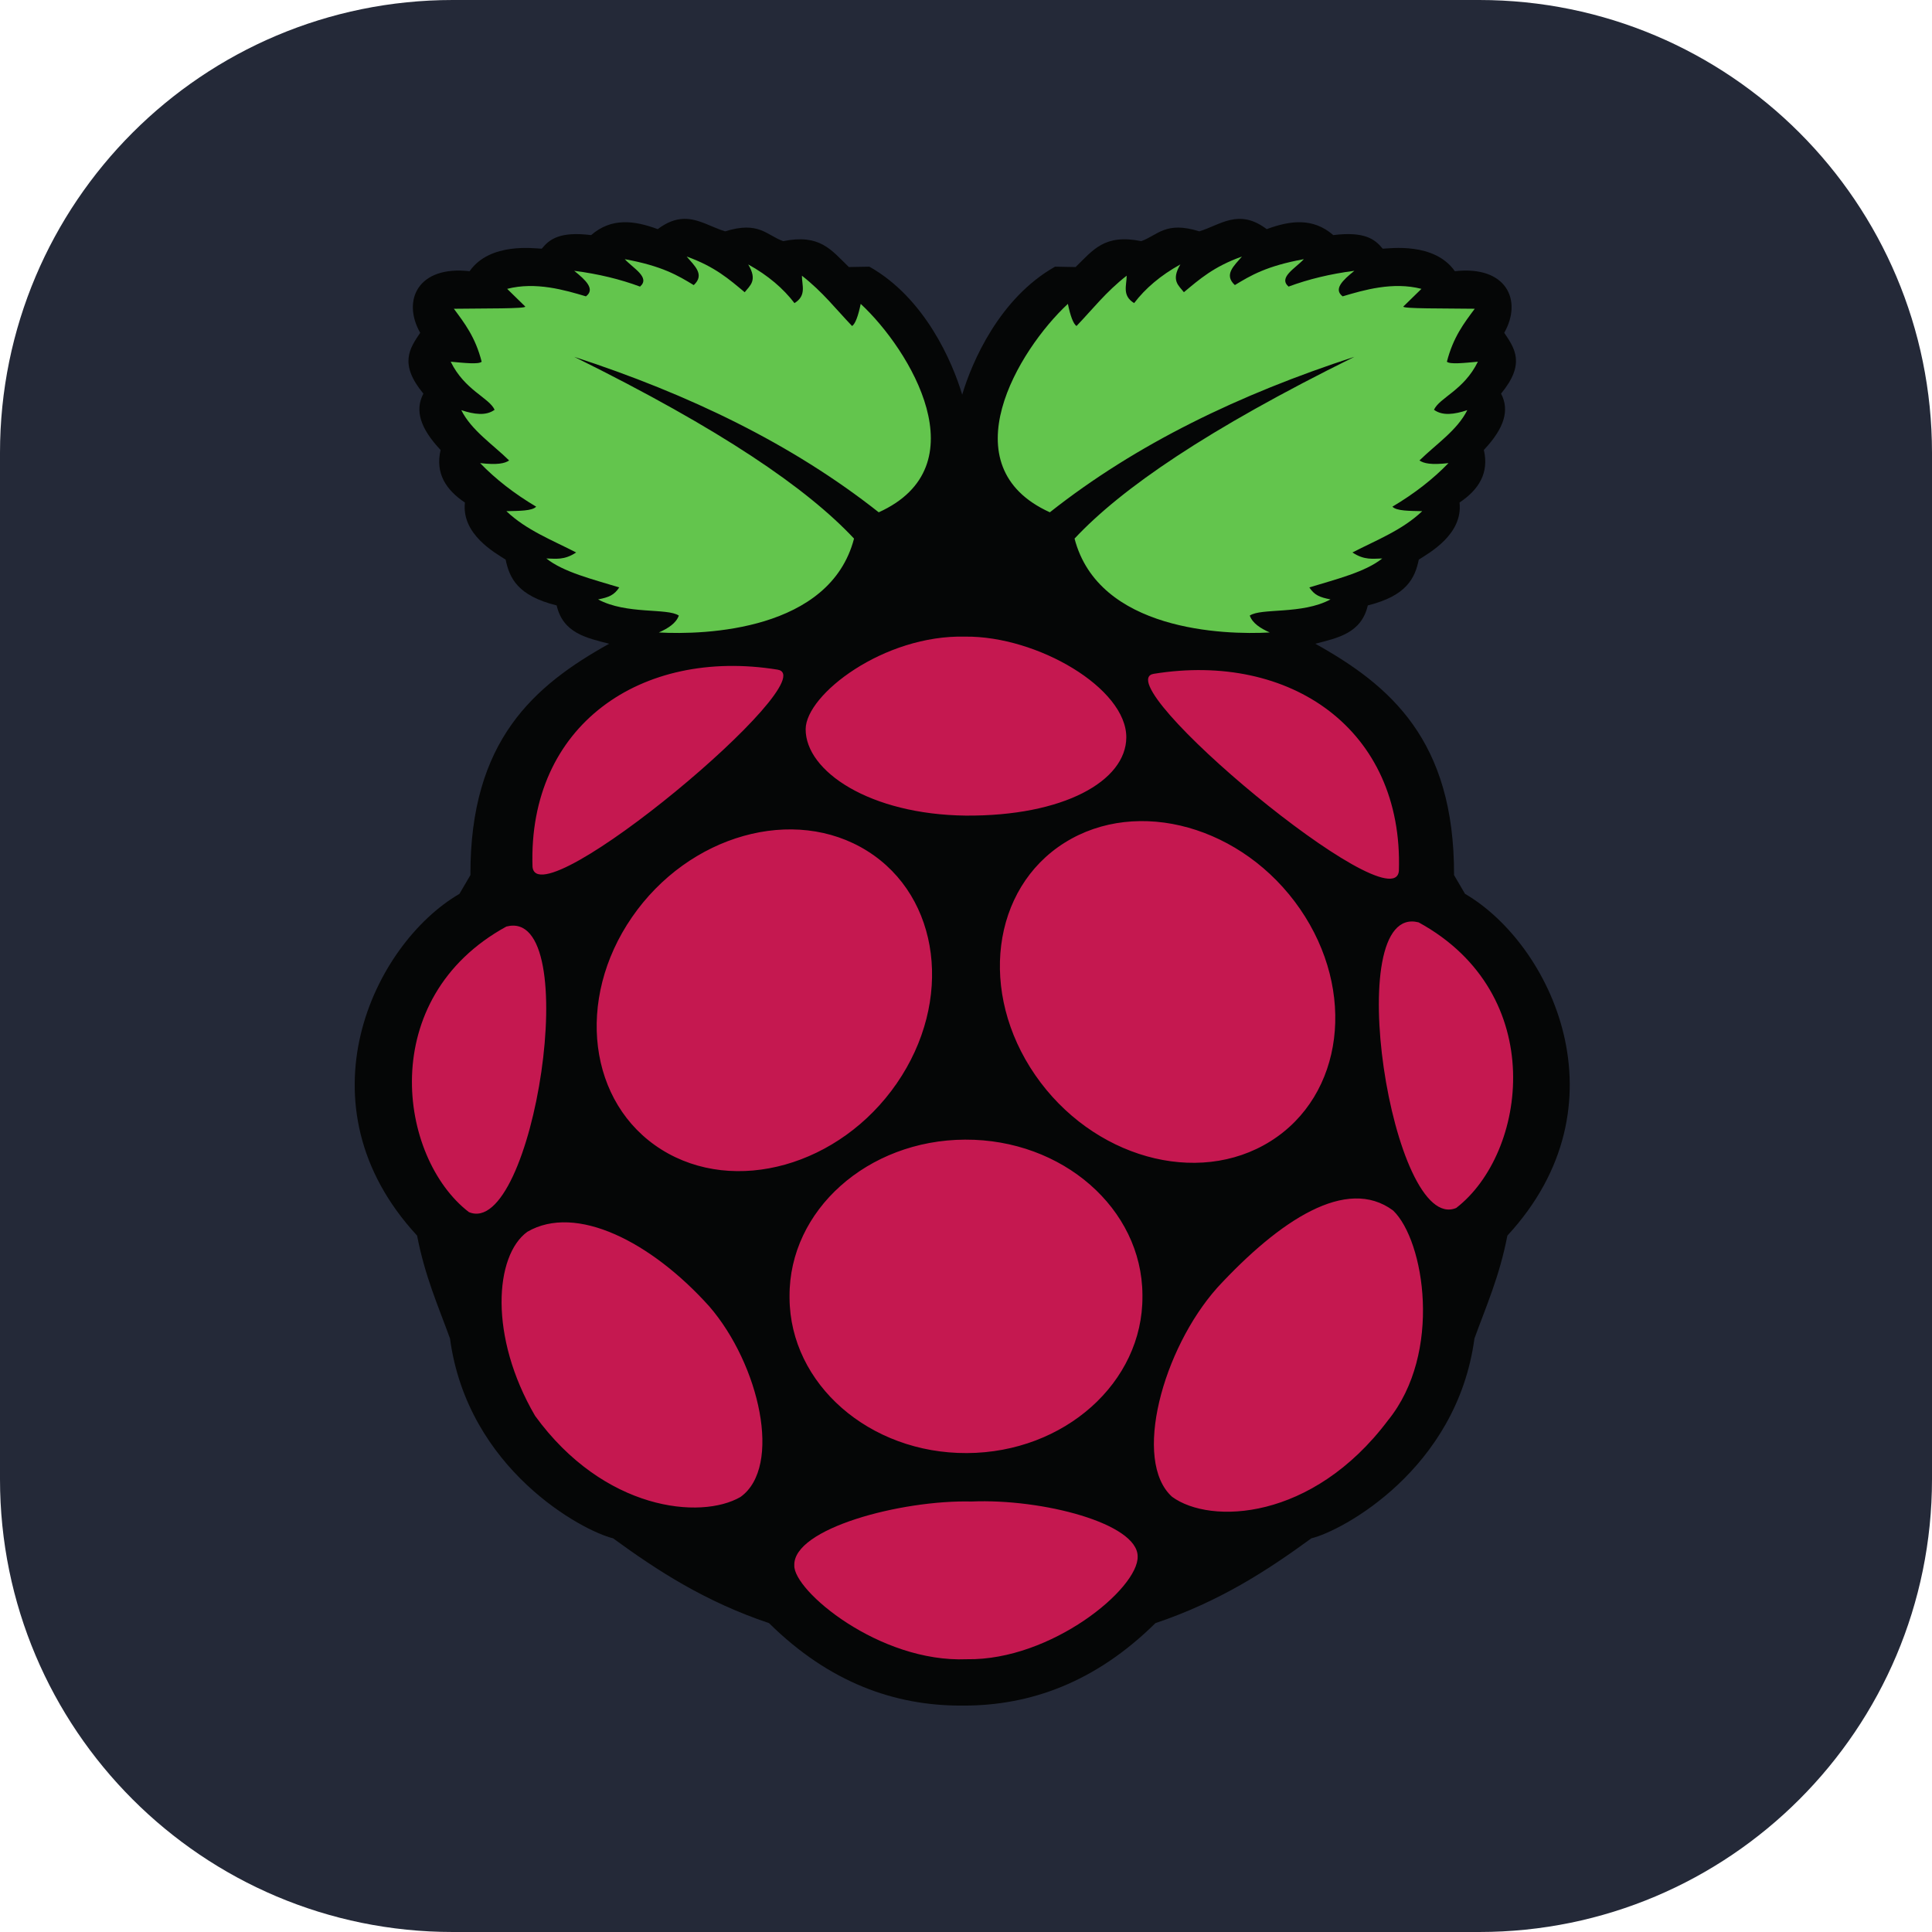
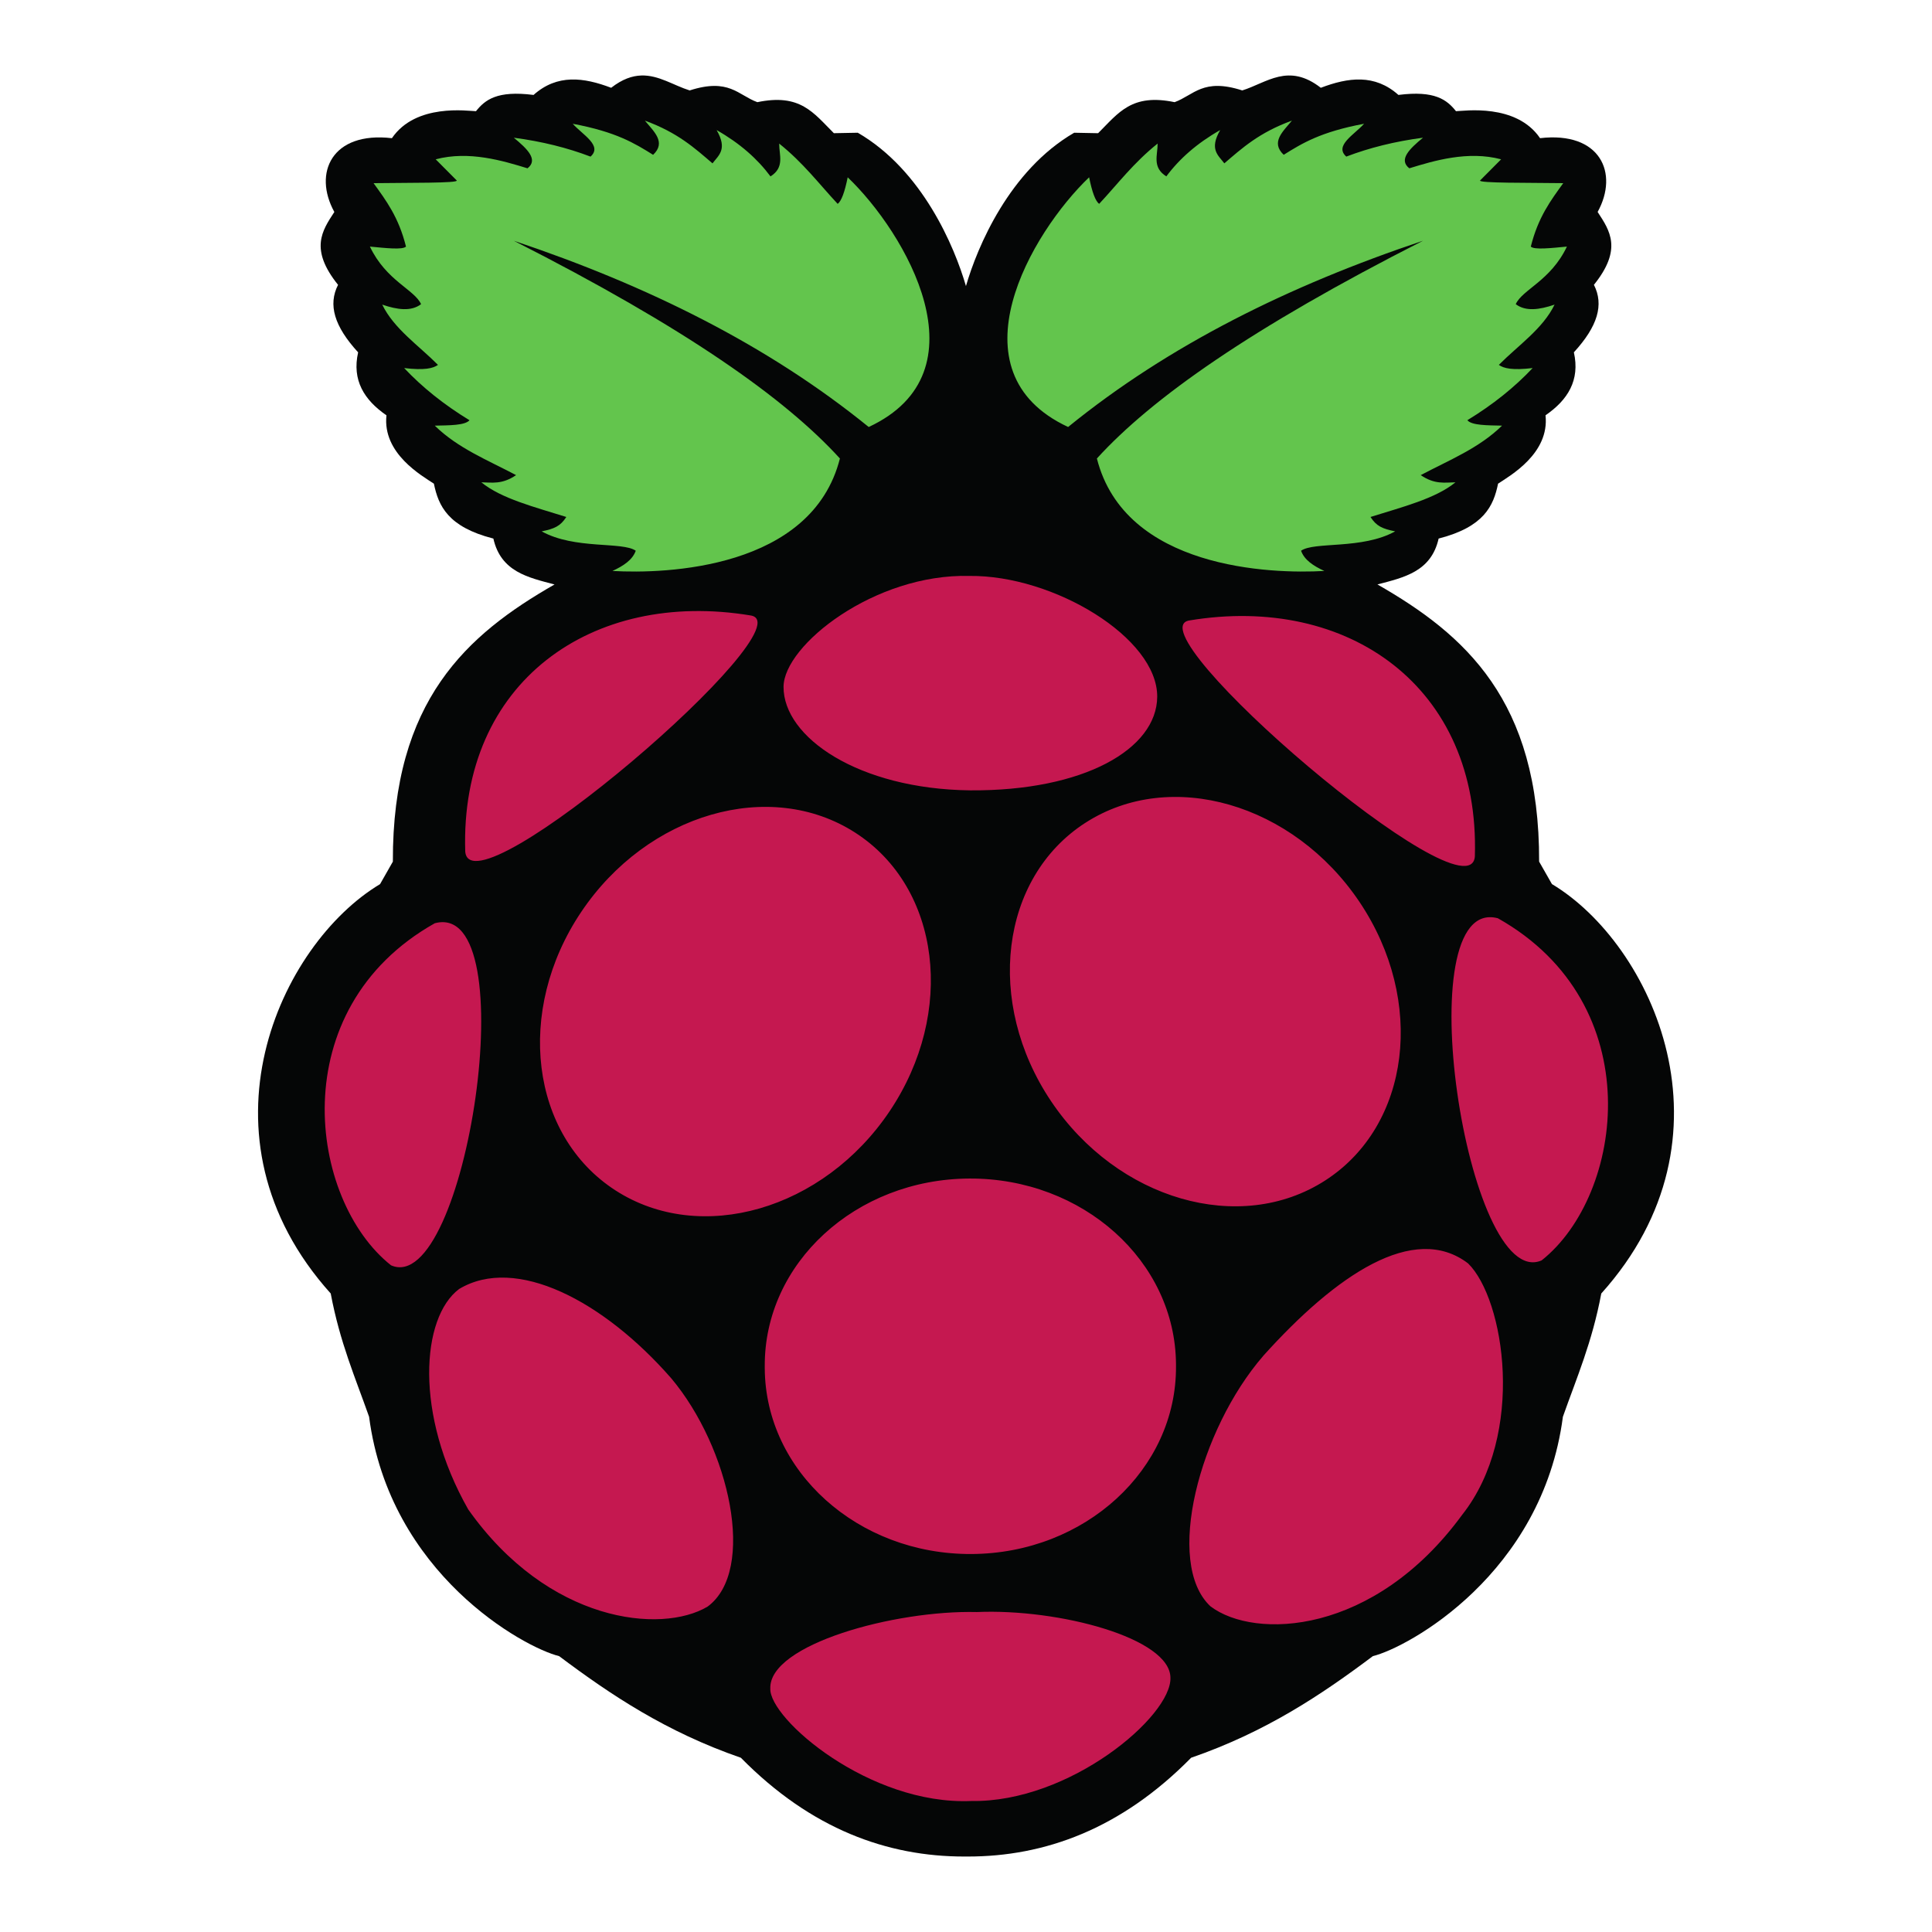
- <svg xmlns="http://www.w3.org/2000/svg" width="48" height="48" viewBox="0 0 256 256" fill="none" version="1.1">
-   <g transform="translate(0, 0)">
-     <svg width="256" height="256" viewBox="0 0 256 256" fill="none">
-       <rect width="256" height="256" rx="60" fill="#242938" />
-       <path d="M90.582 29.003C89.543 29.034 88.424 29.402 87.154 30.362C84.042 29.213 81.026 28.814 78.329 31.153C74.163 30.636 72.809 31.704 71.784 32.953C70.87 32.934 64.942 32.051 62.224 35.937C55.393 35.163 53.232 39.788 55.678 44.098C54.285 46.17 52.837 48.212 56.101 52.159C54.947 54.356 55.662 56.739 58.382 59.626C57.664 62.713 59.074 64.893 61.604 66.592C61.13 70.818 65.649 73.278 66.999 74.152C67.517 76.614 68.597 78.94 73.761 80.223C74.608 83.897 77.712 84.53 80.716 85.299C70.787 90.831 62.274 98.104 62.333 115.955L60.877 118.442C49.491 125.076 39.25 146.395 55.266 163.725C56.314 169.15 58.066 173.045 59.628 177.358C61.966 194.735 77.215 202.871 81.236 203.834C87.131 208.134 93.408 212.214 101.902 215.074C109.909 222.988 118.585 226.003 127.308 226H127.692C136.417 226.004 145.093 222.988 153.098 215.074C161.593 212.216 167.869 208.134 173.764 203.834C177.786 202.871 193.036 194.735 195.371 177.356C196.933 173.045 198.687 169.15 199.735 163.725C215.75 146.395 205.509 125.073 194.122 118.438L192.668 115.954C192.726 98.104 184.212 90.827 174.283 85.298C177.287 84.528 180.391 83.892 181.241 80.222C186.402 78.937 187.481 76.613 188 74.15C189.349 73.273 193.87 70.817 193.396 66.587C195.925 64.891 197.335 62.71 196.618 59.621C199.338 56.737 200.052 54.353 198.897 52.155C202.162 48.212 200.713 46.167 199.32 44.097C201.765 39.784 199.608 35.161 192.774 35.935C190.056 32.051 184.129 32.934 183.216 32.951C182.189 31.703 180.834 30.635 176.669 31.152C173.973 28.814 170.955 29.213 167.844 30.362C164.151 27.569 161.704 29.808 158.913 30.655C154.44 29.253 153.417 31.172 151.221 31.954C146.343 30.966 144.86 33.116 142.521 35.386L139.801 35.335C132.444 39.487 128.79 47.948 127.496 52.297C126.198 47.946 122.553 39.486 115.197 35.335L112.477 35.384C110.135 33.114 108.653 30.966 103.776 31.954C101.579 31.172 100.557 29.254 96.082 30.655C94.248 30.099 92.563 28.943 90.579 29.002L90.582 29.003Z" fill="#050606" />
-       <path d="M76.082 47.281C95.601 56.92 106.946 64.722 113.164 71.366C109.981 83.591 93.373 84.148 87.299 83.805C88.544 83.251 89.581 82.586 89.949 81.567C88.425 80.53 83.023 81.458 79.25 79.426C80.699 79.138 81.377 78.858 82.055 77.835C78.49 76.745 74.652 75.806 72.394 74.001C73.613 74.018 74.75 74.264 76.342 73.205C73.149 71.557 69.743 70.252 67.098 67.732C68.744 67.694 70.526 67.715 71.044 67.135C68.122 65.402 65.657 63.472 63.618 61.364C65.928 61.63 66.902 61.401 67.462 61.013C65.252 58.847 62.457 57.017 61.124 54.347C62.839 54.913 64.408 55.13 65.539 54.296C64.787 52.674 61.574 51.717 59.721 47.928C61.527 48.094 63.442 48.305 63.823 47.928C62.987 44.656 61.55 42.816 60.139 40.913C64.002 40.857 69.856 40.925 69.591 40.611L67.201 38.275C70.976 37.3 74.838 38.432 77.642 39.269C78.9 38.318 77.62 37.116 76.085 35.884C79.292 36.295 82.189 37.003 84.807 37.976C86.208 36.765 83.9 35.555 82.783 34.342C87.738 35.244 89.838 36.509 91.923 37.778C93.438 36.386 92.01 35.206 90.99 33.996C94.725 35.321 96.649 37.034 98.677 38.723C99.364 37.833 100.42 37.182 99.144 35.04C101.795 36.505 103.793 38.232 105.271 40.165C106.912 39.163 106.249 37.793 106.259 36.532C109.016 38.681 110.764 40.966 112.908 43.201C113.336 42.901 113.714 41.879 114.049 40.265C120.625 46.378 129.919 61.778 116.437 67.883C104.964 58.818 91.261 52.226 76.077 47.281H76.08H76.082ZM179.464 47.281C159.947 56.922 148.599 64.72 142.383 71.366C145.568 83.591 162.176 84.148 168.247 83.805C167.003 83.251 165.967 82.586 165.6 81.567C167.123 80.53 172.527 81.458 176.298 79.426C174.849 79.138 174.17 78.858 173.494 77.835C177.057 76.745 180.896 75.806 183.154 74.001C181.935 74.018 180.796 74.264 179.205 73.205C182.398 71.557 185.804 70.252 188.452 67.732C186.8 67.694 185.022 67.715 184.504 67.135C187.427 65.402 189.892 63.472 191.932 61.364C189.621 61.63 188.647 61.401 188.087 61.013C190.296 58.847 193.091 57.017 194.424 54.347C192.709 54.913 191.141 55.13 190.009 54.296C190.76 52.674 193.974 51.717 195.827 47.928C194.019 48.094 192.106 48.305 191.722 47.928C192.563 44.656 193.998 42.815 195.41 40.911C191.547 40.856 185.692 40.923 185.957 40.611L188.349 38.275C184.572 37.299 180.71 38.43 177.908 39.267C176.648 38.316 177.932 37.114 179.464 35.883C176.26 36.294 173.36 37.002 170.742 37.975C169.341 36.763 171.65 35.554 172.766 34.341C167.811 35.243 165.713 36.508 163.625 37.774C162.112 36.385 163.54 35.204 164.559 33.995C160.823 35.32 158.899 37.033 156.873 38.719C156.187 37.831 155.129 37.18 156.406 35.036C153.754 36.503 151.755 38.228 150.277 40.163C148.636 39.161 149.3 37.791 149.289 36.531C146.535 38.679 144.784 40.966 142.642 43.2C142.212 42.9 141.834 41.878 141.5 40.263C134.923 46.376 125.63 61.776 139.111 67.882C150.58 58.812 164.279 52.223 179.467 47.28H179.464" fill="#63C54D" />
-       <path d="M151.379 171.774C151.447 183.182 141.034 192.48 128.122 192.541C115.209 192.601 104.687 183.402 104.618 171.992V171.774C104.549 160.365 114.962 151.067 127.874 151.007C140.788 150.947 151.31 160.146 151.379 171.555V171.772V171.774ZM114.925 112.763C124.611 118.844 126.357 132.629 118.825 143.552C111.29 154.475 97.331 158.401 87.642 152.319C77.956 146.238 76.209 132.451 83.743 121.53C91.276 110.605 105.236 106.681 114.925 112.763ZM141.072 111.661C131.384 117.744 129.638 131.527 137.172 142.452C144.706 153.373 158.666 157.301 168.352 151.217C178.042 145.136 179.786 131.351 172.253 120.428C164.718 109.507 150.76 105.58 141.072 111.663V111.661ZM67.105 122.769C77.563 120.081 70.635 164.229 62.127 160.608C52.764 153.393 49.748 132.265 67.103 122.769H67.105ZM187.978 122.219C177.517 119.534 184.445 163.682 192.957 160.06C202.318 152.844 205.332 131.715 187.978 122.219ZM152.897 89.281C170.948 86.36 185.966 96.634 185.36 115.389C184.766 122.578 146.246 90.35 152.897 89.279V89.281ZM103.025 88.73C84.972 85.809 69.953 96.086 70.56 114.839C71.154 122.028 109.675 89.799 103.025 88.73ZM127.891 84.356C117.12 84.088 106.781 92.019 106.754 96.615C106.726 102.205 115.272 107.926 127.967 108.072C140.928 108.16 149.199 103.492 149.241 97.725C149.288 91.191 137.451 84.256 127.891 84.356ZM128.724 198.957C138.117 198.563 150.722 201.855 150.745 206.221C150.902 210.461 139.315 220.041 128.101 219.857C116.488 220.338 105.1 210.742 105.25 207.417C105.075 202.54 119.392 198.734 128.724 198.957ZM93.964 173.078C100.65 180.798 103.697 194.36 98.119 198.357C92.84 201.41 80.017 200.153 70.902 187.608C64.758 177.084 65.551 166.372 69.866 163.224C76.319 159.458 86.29 164.546 93.962 173.078H93.964ZM161.293 170.63C154.056 178.752 150.027 193.561 155.305 198.331C160.351 202.038 173.899 201.519 183.908 188.214C191.175 179.278 188.739 164.357 184.589 160.394C178.423 155.823 169.572 161.672 161.292 170.627V170.63" fill="#C51850" />
-     </svg>
-   </g>
+ <svg xmlns="http://www.w3.org/2000/svg" viewBox="0 0 128 128">
+   <path d="M42.489 5.002c-.606.018-1.258.239-1.998.814-1.813-.689-3.57-.928-5.142.474-2.427-.31-3.216.33-3.814 1.077-.532-.011-3.986-.54-5.57 1.788-3.98-.464-5.239 2.306-3.814 4.889-.812 1.24-1.655 2.464.246 4.827-.672 1.317-.255 2.744 1.33 4.473-.419 1.85.403 3.155 1.877 4.173-.276 2.531 2.357 4.004 3.143 4.528.302 1.475.932 2.868 3.94 3.637.495 2.2 2.303 2.579 4.053 3.04-5.785 3.313-10.746 7.67-10.712 18.363l-.848 1.49c-6.633 3.973-12.601 16.743-3.269 27.123.61 3.25 1.632 5.583 2.542 8.166 1.362 10.409 10.247 15.282 12.59 15.859 3.435 2.576 7.092 5.02 12.042 6.733 4.665 4.74 9.72 6.546 14.803 6.544h.224c5.083.003 10.138-1.804 14.803-6.544 4.95-1.712 8.607-4.157 12.041-6.733 2.344-.577 11.229-5.45 12.59-15.86.91-2.582 1.933-4.915 2.543-8.165 9.332-10.38 3.364-23.152-3.27-27.126l-.848-1.488c.034-10.692-4.927-15.05-10.712-18.363 1.75-.461 3.558-.841 4.054-3.04 3.007-.77 3.636-2.162 3.938-3.637.787-.525 3.42-1.997 3.144-4.53 1.474-1.016 2.296-2.322 1.878-4.172 1.584-1.728 2-3.156 1.328-4.472 1.902-2.362 1.058-3.587.246-4.827 1.425-2.583.168-5.353-3.814-4.889-1.584-2.327-5.037-1.798-5.57-1.788-.598-.747-1.387-1.387-3.814-1.077-1.571-1.401-3.329-1.162-5.142-.473-2.152-1.673-3.577-.332-5.204.175-2.606-.84-3.202.31-4.482.778-2.842-.592-3.706.696-5.069 2.056l-1.585-.031c-4.286 2.488-6.416 7.555-7.17 10.16-.756-2.606-2.88-7.673-7.166-10.16l-1.585.03c-1.364-1.36-2.228-2.647-5.07-2.055-1.28-.468-1.875-1.617-4.483-.778-1.068-.333-2.05-1.025-3.206-.99l.002.001" fill="#050606" />
+   <path d="M34.04 15.95c11.373 5.774 17.984 10.447 21.606 14.426-1.854 7.323-11.531 7.657-15.07 7.451.725-.332 1.33-.73 1.544-1.34-.888-.622-4.036-.066-6.234-1.283.844-.172 1.239-.34 1.634-.953-2.077-.653-4.313-1.215-5.629-2.296.71.01 1.373.157 2.3-.477-1.86-.987-3.845-1.769-5.386-3.278.96-.023 1.998-.01 2.3-.358-1.703-1.038-3.14-2.194-4.328-3.457 1.346.16 1.914.022 2.24-.21-1.288-1.297-2.916-2.393-3.693-3.993 1 .34 1.914.47 2.573-.03-.438-.972-2.311-1.545-3.39-3.815 1.052.1 2.168.226 2.391 0-.488-1.96-1.326-3.061-2.148-4.202 2.251-.033 5.662.008 5.508-.18l-1.392-1.4c2.199-.583 4.449.094 6.083.596.733-.57-.013-1.29-.908-2.027 1.869.246 3.557.67 5.083 1.252.816-.725-.529-1.45-1.18-2.176 2.888.54 4.111 1.298 5.326 2.057.883-.833.05-1.54-.544-2.265 2.177.794 3.298 1.82 4.479 2.831.4-.532 1.016-.922.272-2.206 1.545.878 2.71 1.912 3.57 3.07.957-.6.57-1.42.576-2.175 1.606 1.287 2.626 2.656 3.874 3.994.25-.18.47-.792.665-1.759 3.832 3.662 9.247 12.886 1.392 16.543-6.685-5.43-14.67-9.378-23.517-12.34h.002m60.239 0c-11.373 5.775-17.984 10.446-21.606 14.426 1.855 7.323 11.532 7.657 15.07 7.451-.725-.332-1.329-.73-1.543-1.34.888-.622 4.036-.066 6.234-1.283-.844-.172-1.24-.34-1.634-.953 2.076-.653 4.313-1.215 5.628-2.296-.71.01-1.373.157-2.3-.477 1.86-.987 3.845-1.769 5.387-3.278-.962-.023-1.998-.01-2.3-.358 1.703-1.038 3.139-2.194 4.328-3.457-1.346.16-1.914.022-2.24-.21 1.287-1.297 2.916-2.393 3.692-3.993-.999.34-1.913.47-2.572-.03.437-.972 2.31-1.545 3.39-3.815-1.053.1-2.168.226-2.392 0 .49-1.96 1.327-3.062 2.149-4.203-2.251-.033-5.662.008-5.508-.179l1.393-1.4c-2.2-.584-4.45.093-6.083.595-.734-.57.013-1.29.907-2.027-1.868.246-3.557.67-5.083 1.252-.816-.725.529-1.45 1.18-2.176-2.887.54-4.11 1.298-5.326 2.057-.882-.833-.05-1.54.544-2.265-2.177.794-3.298 1.82-4.478 2.831-.4-.532-1.017-.922-.273-2.206-1.545.878-2.71 1.912-3.57 3.07-.957-.6-.57-1.42-.576-2.175-1.606 1.287-2.626 2.657-3.873 3.994-.251-.18-.471-.792-.666-1.759-3.832 3.662-9.247 12.886-1.392 16.543 6.682-5.432 14.665-9.379 23.514-12.34h-.001" fill="#63c54d" />
+   <path d="M77.913 90.52c.04 6.833-6.028 12.402-13.551 12.438-7.524.036-13.655-5.474-13.695-12.308v-.13c-.04-6.834 6.027-12.403 13.551-12.439 7.524-.036 13.655 5.474 13.695 12.308v.13M56.672 55.173c5.645 3.642 6.662 11.9 2.273 18.442-4.39 6.543-12.524 8.894-18.169 5.251-5.644-3.642-6.662-11.9-2.273-18.442 4.39-6.543 12.524-8.894 18.169-5.251m15.236-.66c-5.645 3.643-6.663 11.9-2.273 18.443 4.39 6.542 12.524 8.894 18.168 5.25 5.645-3.642 6.663-11.899 2.273-18.442-4.39-6.542-12.523-8.893-18.168-5.25m-43.099 6.652c6.094-1.609 2.057 24.835-2.901 22.665-5.455-4.321-7.212-16.977 2.9-22.665m70.43-.329c-6.095-1.609-2.058 24.835 2.901 22.666 5.455-4.322 7.211-16.978-2.901-22.666m-20.44-19.73c10.517-1.75 19.268 4.405 18.915 15.639-.346 4.306-22.79-14.998-18.915-15.64m-29.059-.329c-10.519-1.75-19.27 4.407-18.916 15.64.346 4.306 22.79-14.999 18.916-15.64m14.489-2.62c-6.277-.16-12.301 4.59-12.316 7.344-.017 3.348 4.963 6.775 12.36 6.862 7.552.053 12.371-2.743 12.396-6.198.027-3.914-6.87-8.068-12.44-8.008m.485 68.645c5.473-.236 12.817 1.736 12.831 4.351.091 2.54-6.66 8.278-13.194 8.168-6.767.287-13.402-5.46-13.315-7.452-.101-2.921 8.24-5.201 13.678-5.067M44.459 91.3c3.896 4.625 5.672 12.748 2.421 15.142-3.076 1.829-10.547 1.076-15.858-6.438-3.58-6.304-3.119-12.72-.604-14.605 3.76-2.256 9.57.791 14.04 5.901m39.232-1.465c-4.217 4.864-6.565 13.735-3.489 16.592 2.94 2.22 10.834 1.91 16.666-6.06 4.234-5.352 2.815-14.29.397-16.664-3.593-2.738-8.75.765-13.575 6.13v.002" fill="#c51850" />
</svg>
